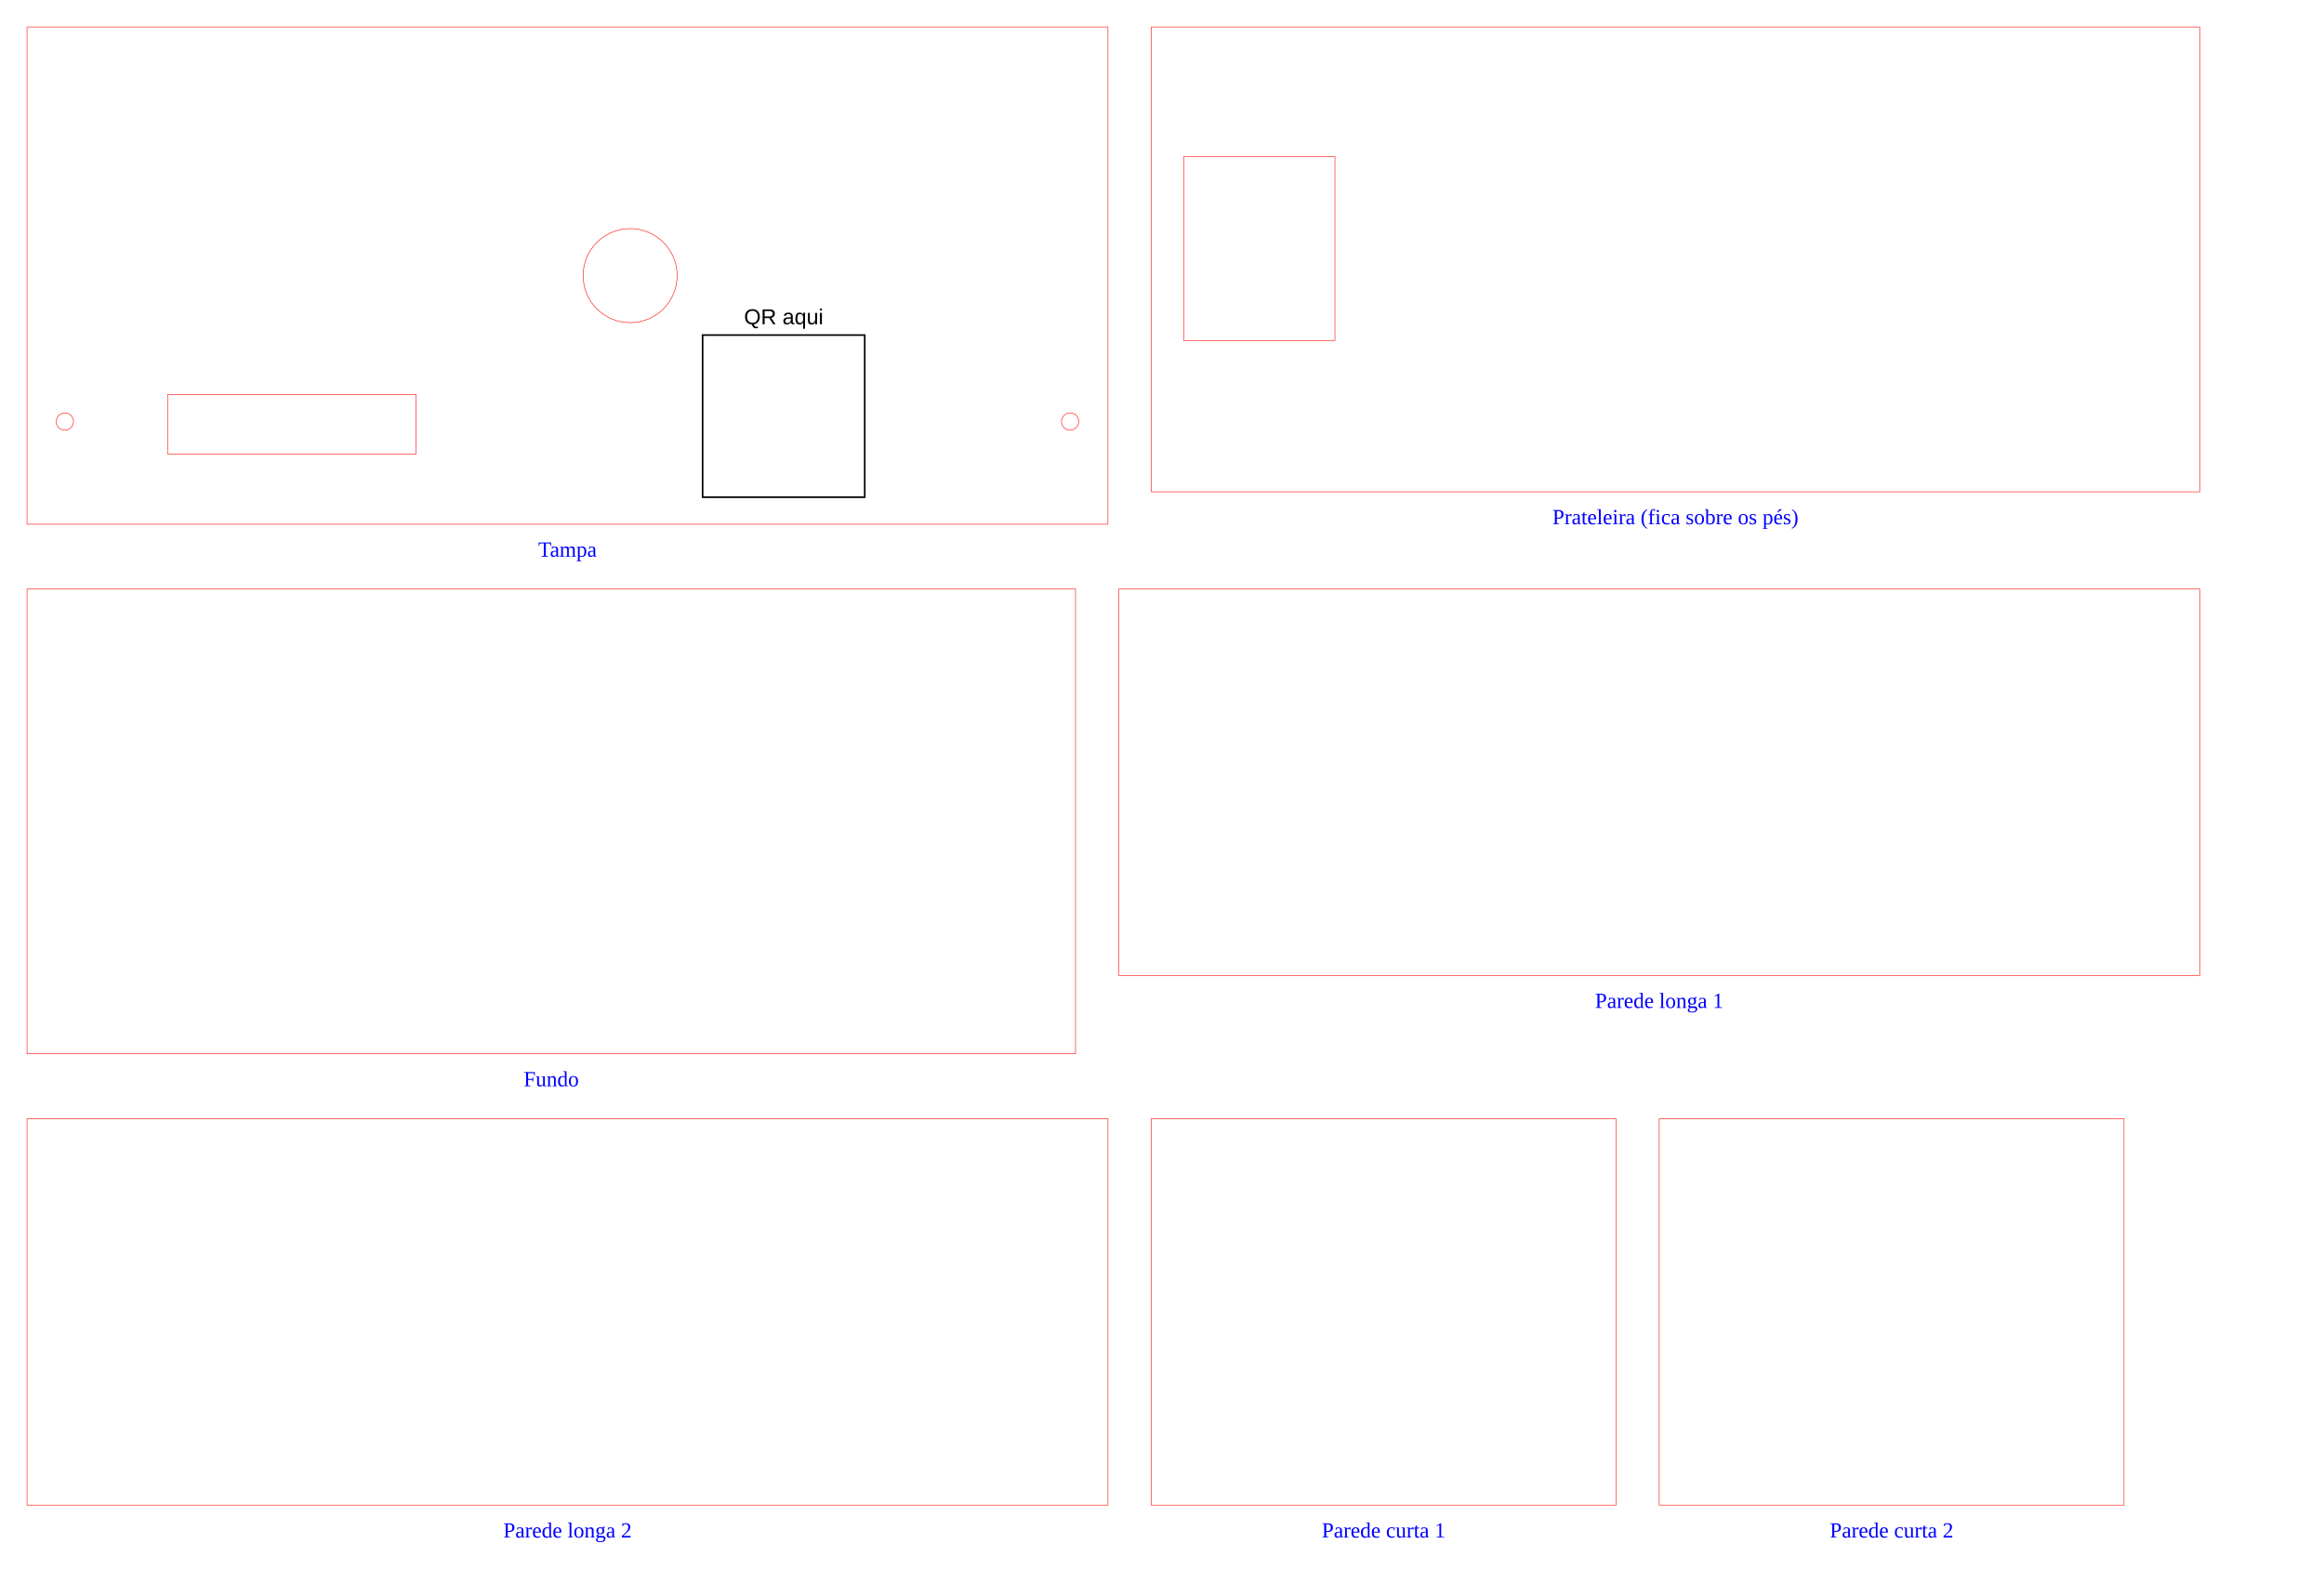
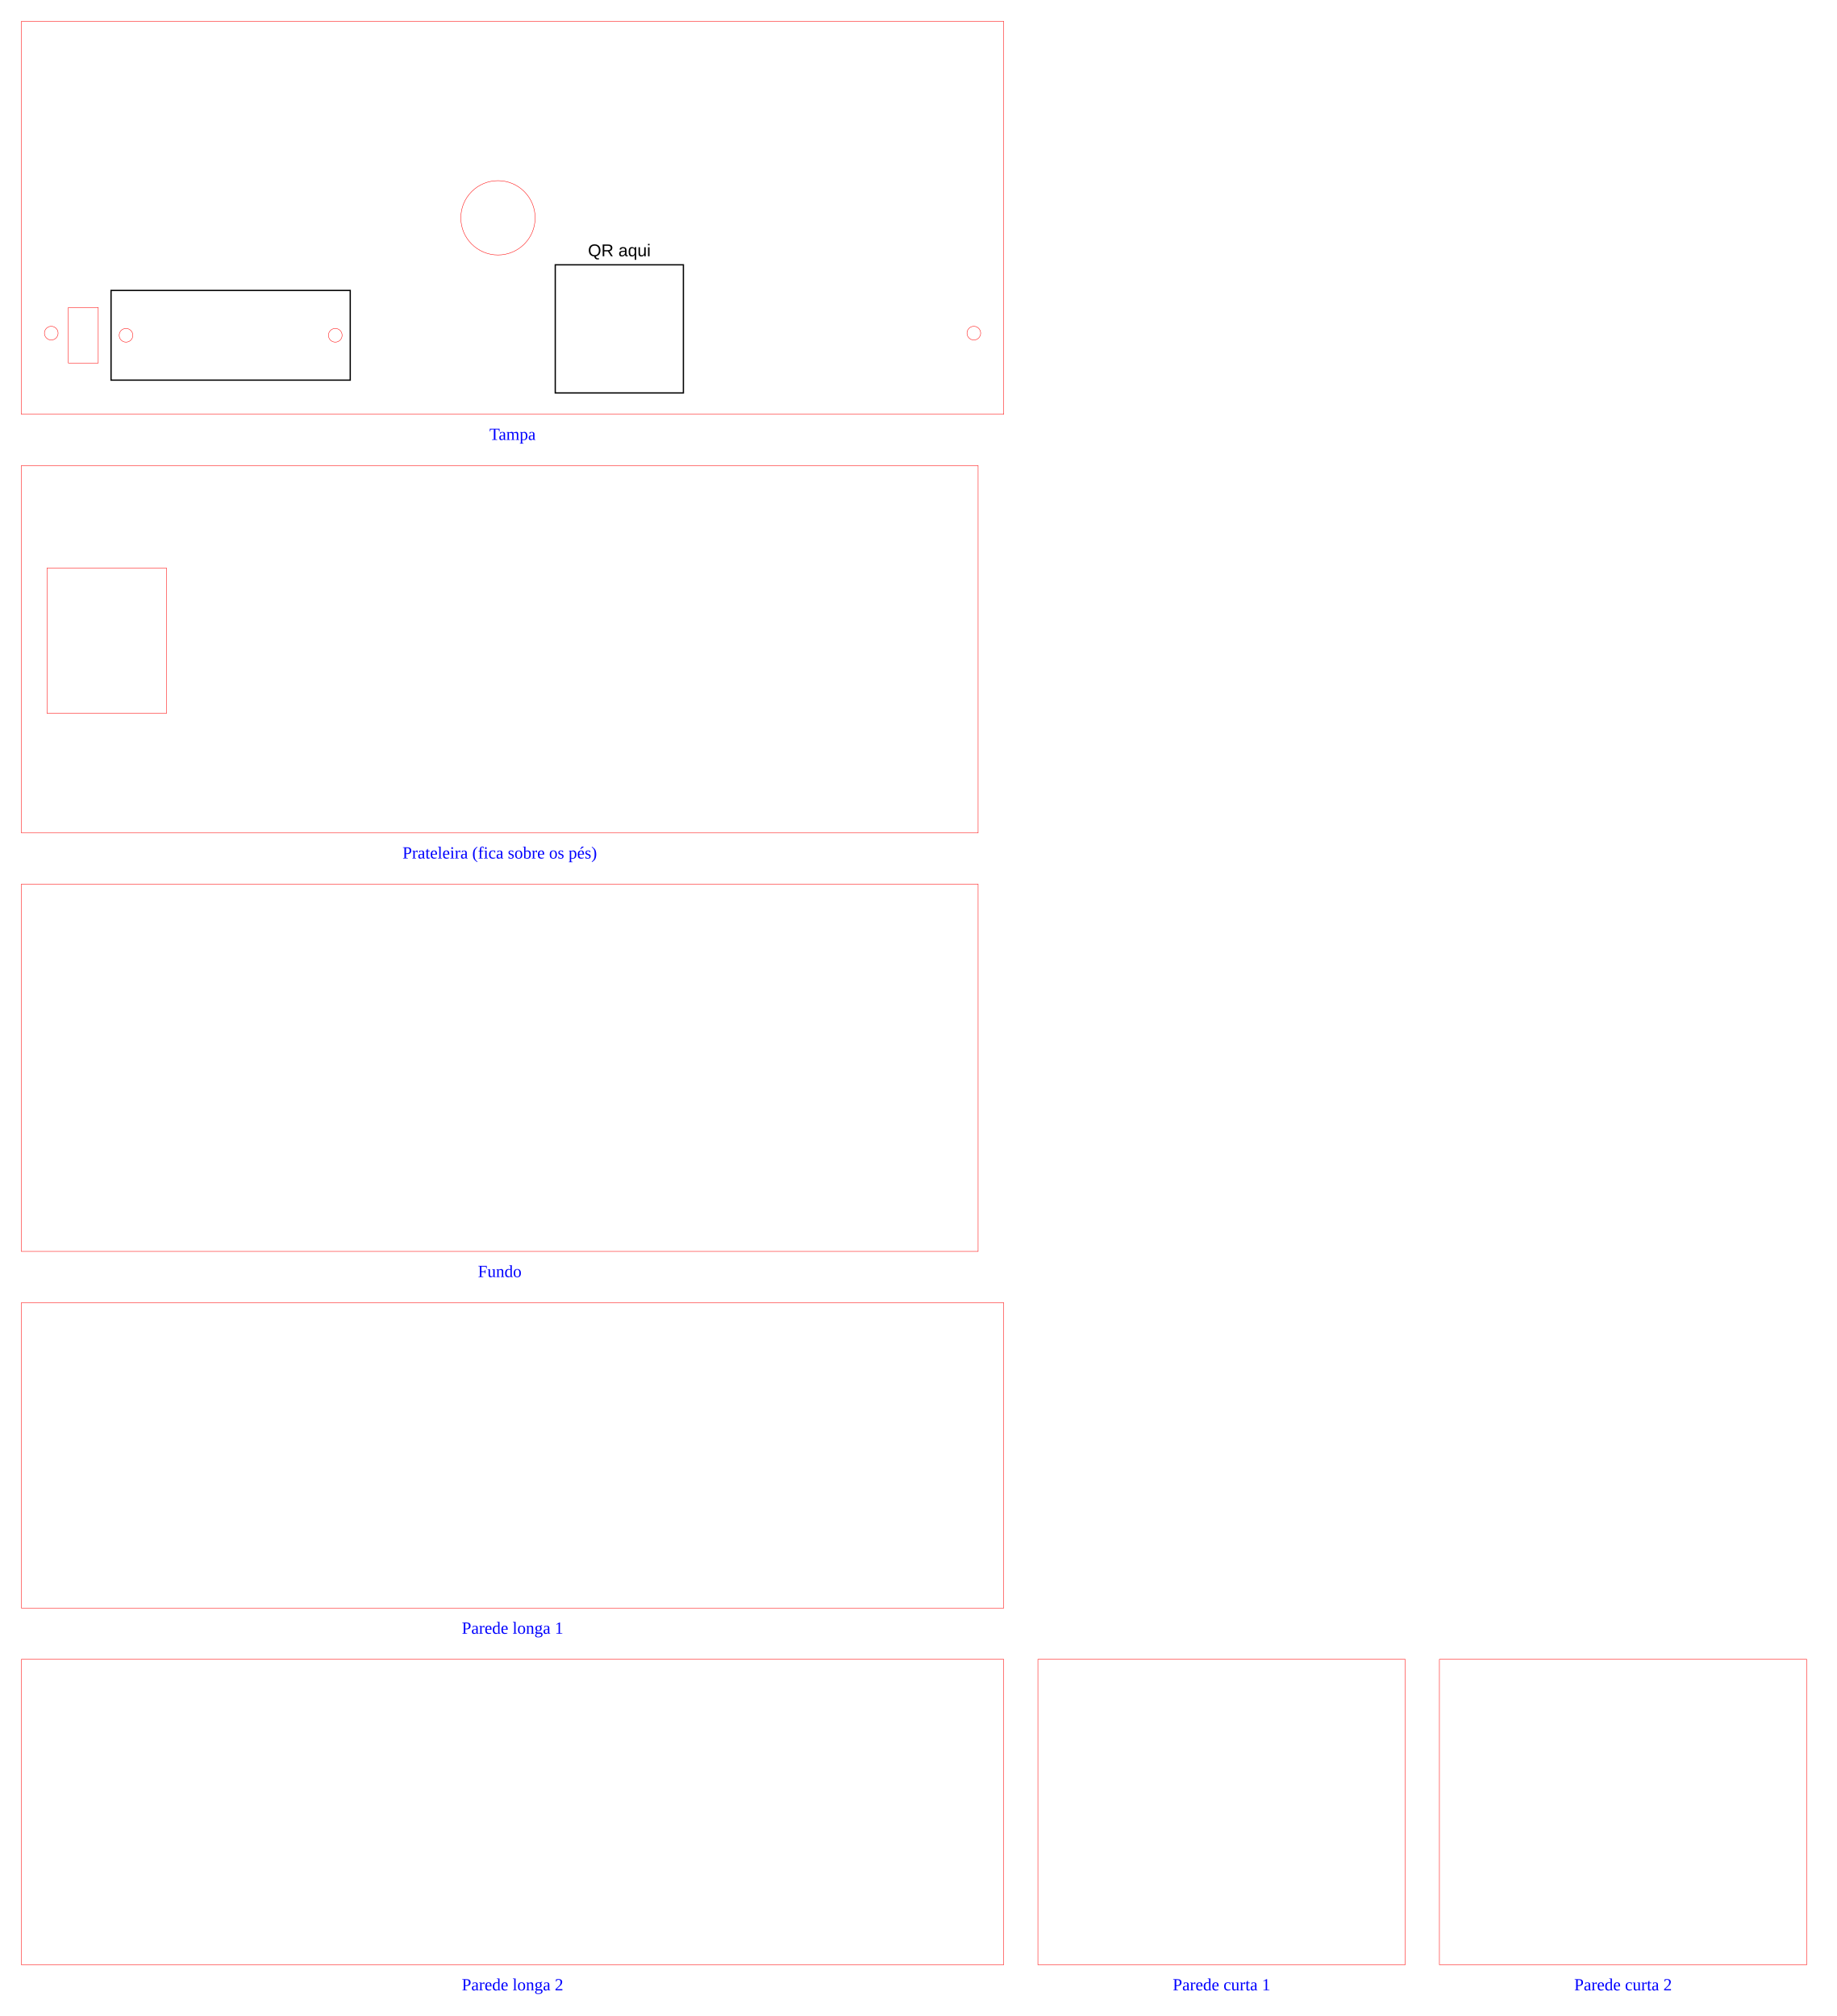
- <svg xmlns="http://www.w3.org/2000/svg" width="430mm" height="290.5mm" viewBox="0 0 430 290.5">
+ <svg xmlns="http://www.w3.org/2000/svg" width="430mm" height="472.0mm" viewBox="0 0 430 472.0">
  <g transform="translate(5,5)">
-     <rect x="0.00" y="0.00" width="200.00" height="92.00" fill="none" stroke="#ff0000" stroke-width="0.1" />
+     <rect x="0.00" y="0.00" width="230.00" height="92.00" fill="none" stroke="#ff0000" stroke-width="0.1" />
    <circle cx="7.00" cy="73.00" r="1.60" fill="none" stroke="#ff0000" stroke-width="0.1" />
-     <circle cx="193.00" cy="73.00" r="1.60" fill="none" stroke="#ff0000" stroke-width="0.1" />
-     <rect x="26.00" y="68.00" width="46.00" height="11.00" fill="none" stroke="#ff0000" stroke-width="0.1" />
+     <circle cx="223.00" cy="73.00" r="1.60" fill="none" stroke="#ff0000" stroke-width="0.1" />
+     <circle cx="24.50" cy="73.50" r="1.60" fill="none" stroke="#ff0000" stroke-width="0.1" />
+     <circle cx="73.50" cy="73.50" r="1.60" fill="none" stroke="#ff0000" stroke-width="0.1" />
+     <rect x="11.00" y="67.00" width="7.00" height="13.00" fill="none" stroke="#ff0000" stroke-width="0.1" />
+     <rect x="21.00" y="63.00" width="56.00" height="21.00" fill="none" stroke="#000000" stroke-width="0.3" />
    <rect x="125.00" y="57.00" width="30.00" height="30.00" fill="none" stroke="#000000" stroke-width="0.3" />
    <text x="140.0" y="55.0" font-size="4" text-anchor="middle" font-family="Arial" fill="#000000">QR aqui</text>
    <circle cx="111.59" cy="46.00" r="8.70" fill="none" stroke="#ff0000" stroke-width="0.1" />
-     <text x="100.0" y="98.0" font-size="4" text-anchor="middle" fill="#0000ff">Tampa</text>
-   </g>
-   <g transform="translate(213.0,5)">
-     <rect x="0.00" y="0.00" width="194.00" height="86.00" fill="none" stroke="#ff0000" stroke-width="0.1" />
-     <rect x="6.00" y="24.00" width="28.00" height="34.00" fill="none" stroke="#ff0000" stroke-width="0.1" />
-     <text x="97.0" y="92.0" font-size="4" text-anchor="middle" fill="#0000ff">Prateleira (fica sobre os pés)</text>
+     <text x="115.0" y="98.0" font-size="4" text-anchor="middle" fill="#0000ff">Tampa</text>
  </g>
  <g transform="translate(5,109.0)">
-     <rect x="0.00" y="0.00" width="194.00" height="86.00" fill="none" stroke="#ff0000" stroke-width="0.1" />
-     <text x="97.0" y="92.0" font-size="4" text-anchor="middle" fill="#0000ff">Fundo</text>
-   </g>
-   <g transform="translate(207.0,109.0)">
-     <rect x="0.00" y="0.00" width="200.00" height="71.50" fill="none" stroke="#ff0000" stroke-width="0.1" />
-     <text x="100.0" y="77.5" font-size="4" text-anchor="middle" fill="#0000ff">Parede longa 1</text>
+     <rect x="0.00" y="0.00" width="224.00" height="86.00" fill="none" stroke="#ff0000" stroke-width="0.1" />
+     <rect x="6.00" y="24.00" width="28.00" height="34.00" fill="none" stroke="#ff0000" stroke-width="0.1" />
+     <text x="112.0" y="92.0" font-size="4" text-anchor="middle" fill="#0000ff">Prateleira (fica sobre os pés)</text>
  </g>
  <g transform="translate(5,207.0)">
-     <rect x="0.00" y="0.00" width="200.00" height="71.50" fill="none" stroke="#ff0000" stroke-width="0.1" />
-     <text x="100.0" y="77.5" font-size="4" text-anchor="middle" fill="#0000ff">Parede longa 2</text>
+     <rect x="0.00" y="0.00" width="224.00" height="86.00" fill="none" stroke="#ff0000" stroke-width="0.1" />
+     <text x="112.0" y="92.0" font-size="4" text-anchor="middle" fill="#0000ff">Fundo</text>
  </g>
-   <g transform="translate(213.0,207.0)">
+   <g transform="translate(5,305.0)">
+     <rect x="0.00" y="0.00" width="230.00" height="71.50" fill="none" stroke="#ff0000" stroke-width="0.1" />
+     <text x="115.0" y="77.5" font-size="4" text-anchor="middle" fill="#0000ff">Parede longa 1</text>
+   </g>
+   <g transform="translate(5,388.5)">
+     <rect x="0.00" y="0.00" width="230.00" height="71.50" fill="none" stroke="#ff0000" stroke-width="0.1" />
+     <text x="115.0" y="77.5" font-size="4" text-anchor="middle" fill="#0000ff">Parede longa 2</text>
+   </g>
+   <g transform="translate(243.0,388.5)">
    <rect x="0.00" y="0.00" width="86.00" height="71.50" fill="none" stroke="#ff0000" stroke-width="0.1" />
    <text x="43.0" y="77.5" font-size="4" text-anchor="middle" fill="#0000ff">Parede curta 1</text>
  </g>
-   <g transform="translate(307.0,207.0)">
+   <g transform="translate(337.0,388.5)">
    <rect x="0.00" y="0.00" width="86.00" height="71.50" fill="none" stroke="#ff0000" stroke-width="0.1" />
    <text x="43.0" y="77.5" font-size="4" text-anchor="middle" fill="#0000ff">Parede curta 2</text>
  </g>
</svg>
